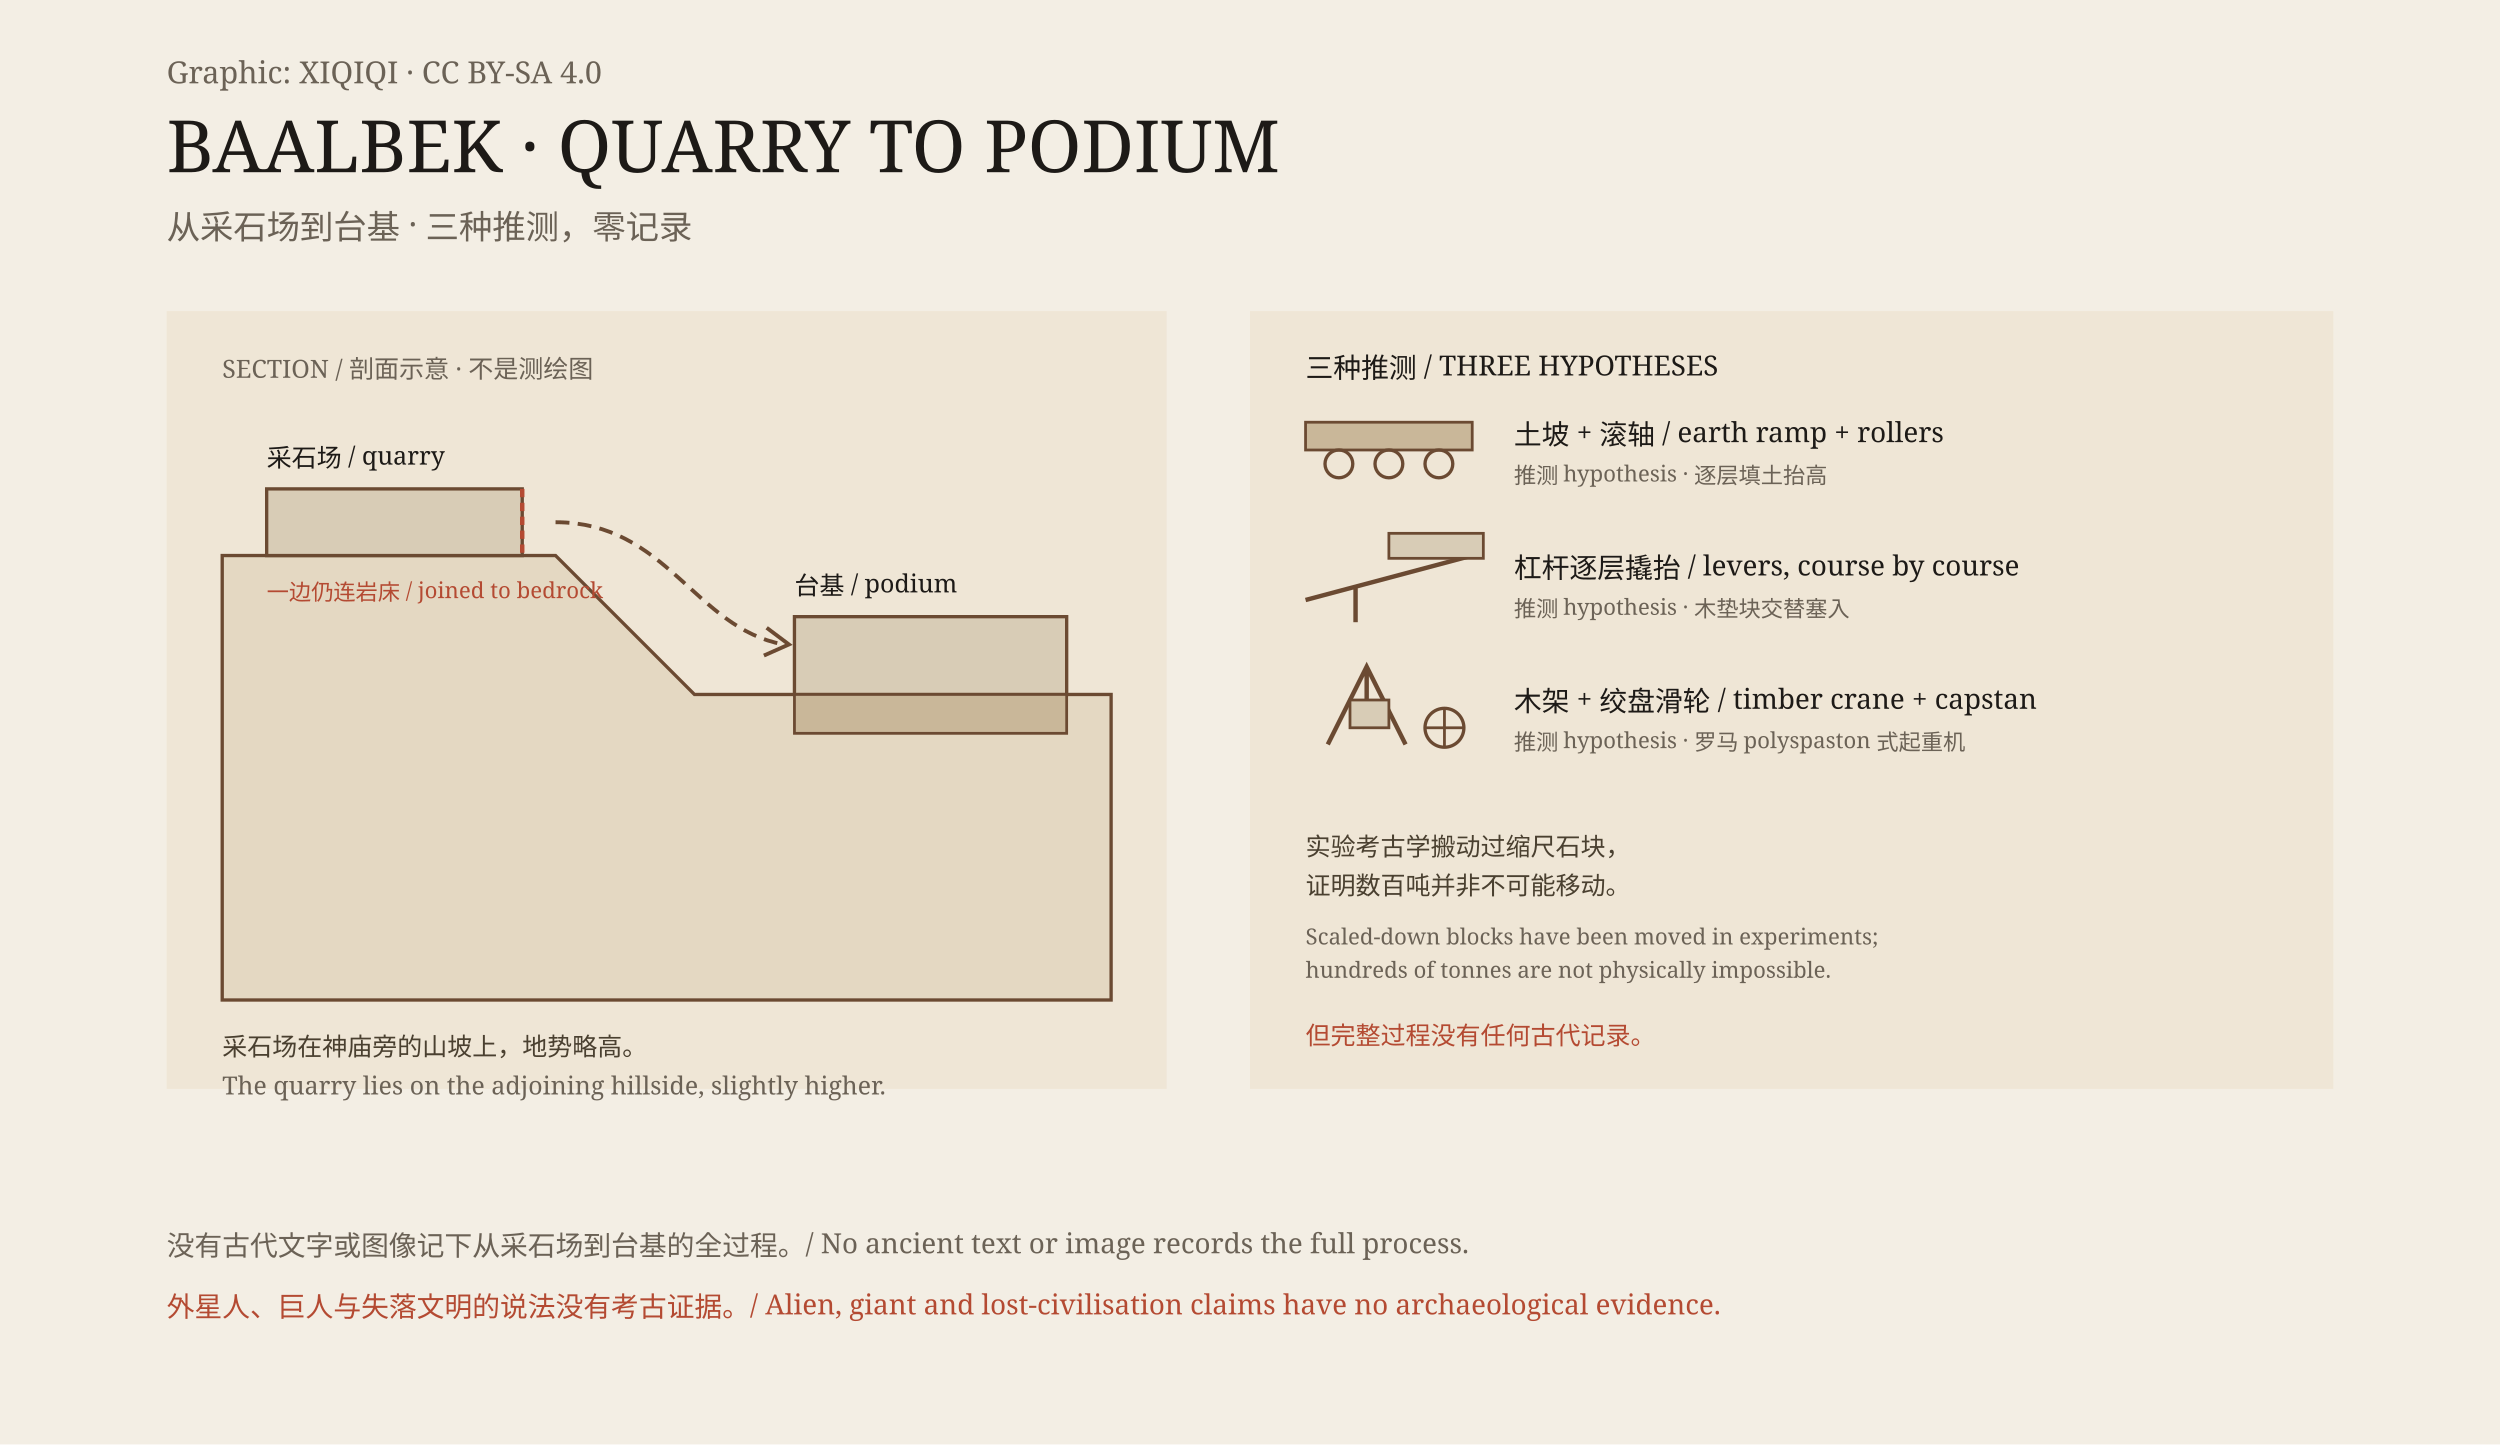
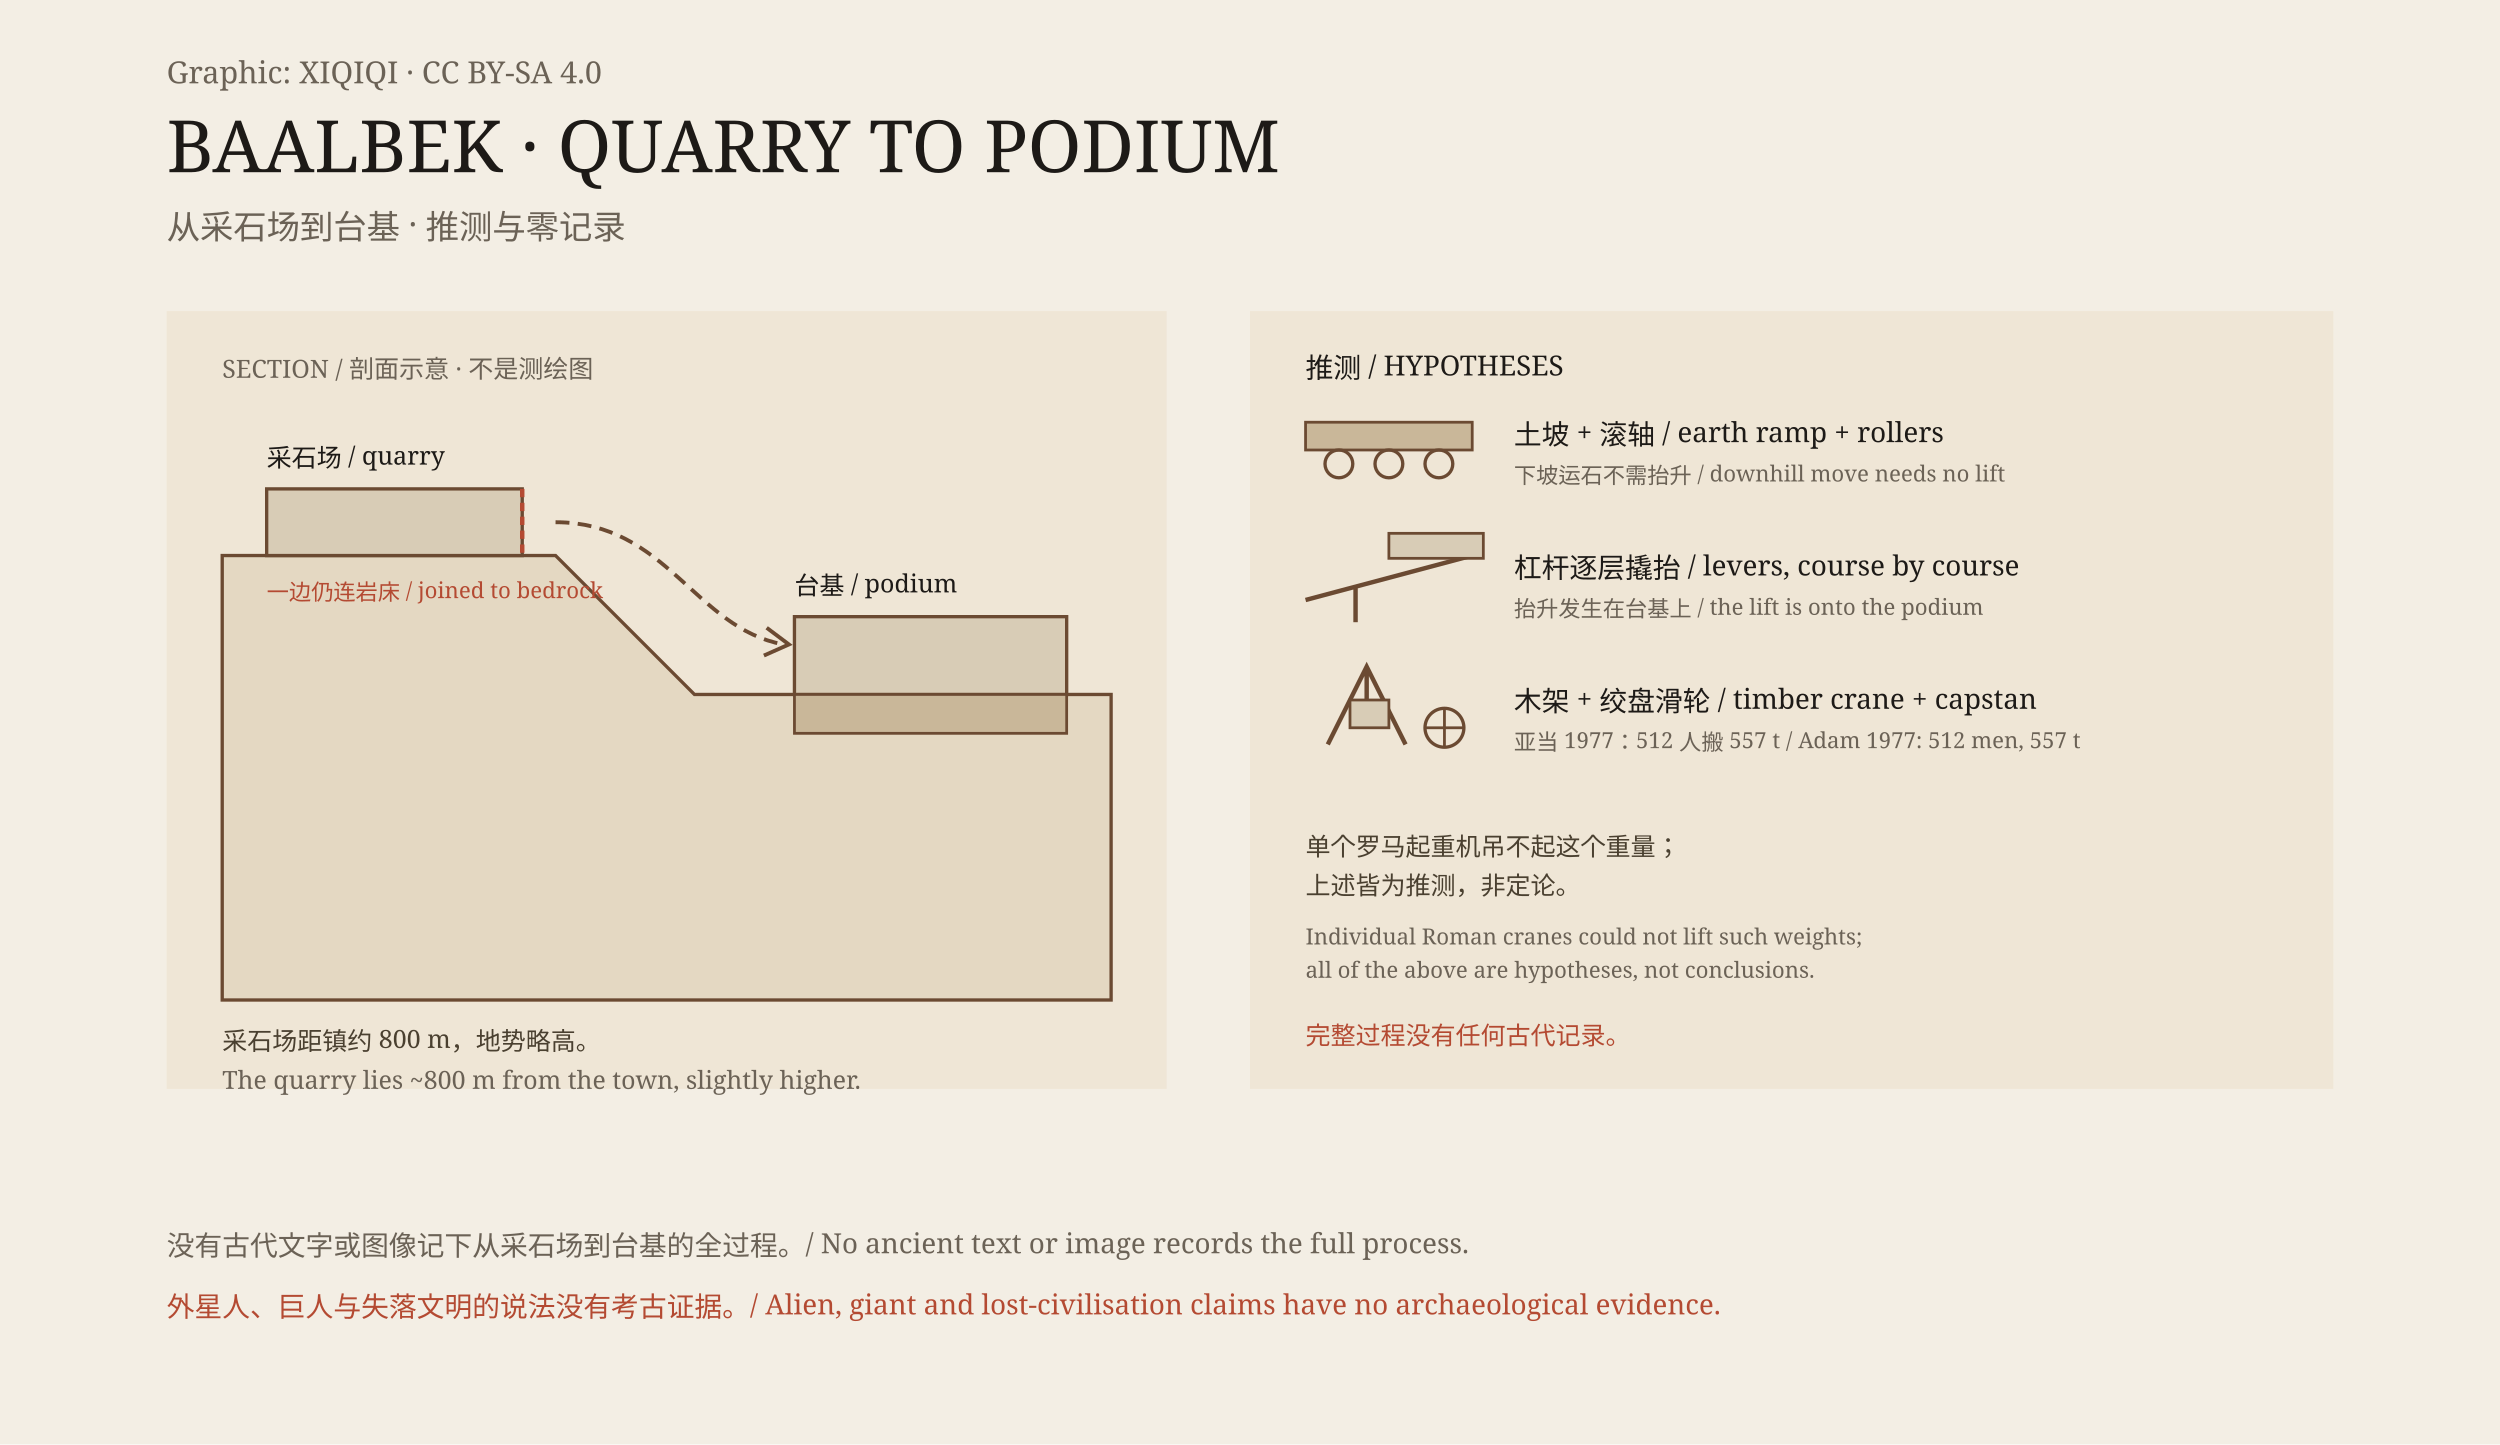
<svg xmlns="http://www.w3.org/2000/svg" viewBox="0 0 900 520" role="img" aria-labelledby="title desc">
  <rect width="900" height="520" fill="#F3EEE4" />
  <text x="60" y="30" font-family="Georgia, serif" font-size="11" fill="#6B6256">Graphic: XIQIQI · CC BY-SA 4.0</text>
  <text x="60" y="62" font-family="Georgia, serif" font-size="26" fill="#1D1A17">BAALBEK · QUARRY TO PODIUM</text>
-   <text x="60" y="86" font-family="Georgia, serif" font-size="12" fill="#6B6256">从采石场到台基 · 三种推测，零记录</text>
+   <text x="60" y="86" font-family="Georgia, serif" font-size="12" fill="#6B6256">从采石场到台基 · 推测与零记录</text>
  <g>
    <rect x="60" y="112" width="360" height="280" fill="#EFE6D6" />
    <text x="80" y="136" font-family="Georgia, serif" font-size="9" fill="#6B6256">SECTION / 剖面示意 · 不是测绘图</text>
    <path d="M80 200 L 200 200 L 250 250 L 400 250 L 400 360 L 80 360 Z" fill="#E4D8C2" stroke="#6B4A32" stroke-width="1.2" />
    <rect x="96" y="176" width="92" height="24" fill="#D8CCB6" stroke="#6B4A32" stroke-width="1.2" />
    <path d="M188 176 V 200" stroke="#B44A32" stroke-width="1.6" stroke-dasharray="3 2" />
    <text x="96" y="168" font-family="Georgia, serif" font-size="9" fill="#1D1A17">采石场 / quarry</text>
    <text x="96" y="216" font-family="Georgia, serif" font-size="8" fill="#B44A32">一边仍连岩床 / joined to bedrock</text>
    <rect x="286" y="222" width="98" height="28" fill="#D8CCB6" stroke="#6B4A32" stroke-width="1.2" />
    <rect x="286" y="250" width="98" height="14" fill="#C9B799" stroke="#6B4A32" stroke-width="1" />
    <text x="286" y="214" font-family="Georgia, serif" font-size="9" fill="#1D1A17">台基 / podium</text>
    <path d="M200 188 C 240 188 250 226 282 232" fill="none" stroke="#6B4A32" stroke-width="1.4" stroke-dasharray="5 3" />
    <path d="M276 226 L 284 232 L 275 236" fill="none" stroke="#6B4A32" stroke-width="1.4" />
-     <text x="80" y="380" font-family="Georgia, serif" font-size="9" fill="#4A4030">采石场在神庙旁的山坡上，地势略高。</text>
-     <text x="80" y="394" font-family="Georgia, serif" font-size="9" fill="#6B6256">The quarry lies on the adjoining hillside, slightly higher.</text>
+     <text x="80" y="378" font-family="Georgia, serif" font-size="9" fill="#4A4030">采石场距镇约 800 m，地势略高。</text>
+     <text x="80" y="392" font-family="Georgia, serif" font-size="9" fill="#6B6256">The quarry lies ~800 m from the town, slightly higher.</text>
  </g>
  <g font-family="Georgia, serif">
    <rect x="450" y="112" width="390" height="280" fill="#EFE6D6" />
-     <text x="470" y="136" font-size="10" fill="#1D1A17">三种推测 / THREE HYPOTHESES</text>
+     <text x="470" y="136" font-size="10" fill="#1D1A17">推测 / HYPOTHESES</text>
    <rect x="470" y="152" width="60" height="10" fill="#C9B799" stroke="#6B4A32" stroke-width="1" />
    <circle cx="482" cy="167" r="5" fill="none" stroke="#6B4A32" stroke-width="1.2" />
    <circle cx="500" cy="167" r="5" fill="none" stroke="#6B4A32" stroke-width="1.2" />
    <circle cx="518" cy="167" r="5" fill="none" stroke="#6B4A32" stroke-width="1.2" />
    <text x="545" y="160" font-size="10" fill="#1D1A17">土坡 + 滚轴 / earth ramp + rollers</text>
-     <text x="545" y="174" font-size="8" fill="#6B6256">推测 hypothesis · 逐层填土抬高</text>
+     <text x="545" y="174" font-size="8" fill="#6B6256">下坡运石不需抬升 / downhill move needs no lift</text>
    <path d="M470 216 L 530 200 M488 211 L 488 224" stroke="#6B4A32" stroke-width="1.6" fill="none" />
    <rect x="500" y="192" width="34" height="9" fill="#D8CCB6" stroke="#6B4A32" stroke-width="1" />
    <text x="545" y="208" font-size="10" fill="#1D1A17">杠杆逐层撬抬 / levers, course by course</text>
-     <text x="545" y="222" font-size="8" fill="#6B6256">推测 hypothesis · 木垫块交替塞入</text>
+     <text x="545" y="222" font-size="8" fill="#6B6256">抬升发生在台基上 / the lift is onto the podium</text>
    <path d="M478 268 L 492 240 L 506 268 M492 240 V 252" stroke="#6B4A32" stroke-width="1.6" fill="none" />
    <rect x="486" y="252" width="14" height="10" fill="#D8CCB6" stroke="#6B4A32" stroke-width="1" />
    <circle cx="520" cy="262" r="7" fill="none" stroke="#6B4A32" stroke-width="1.2" />
    <path d="M520 255 V 269 M513 262 H 527" stroke="#6B4A32" stroke-width="1" />
    <text x="545" y="256" font-size="10" fill="#1D1A17">木架 + 绞盘滑轮 / timber crane + capstan</text>
-     <text x="545" y="270" font-size="8" fill="#6B6256">推测 hypothesis · 罗马 polyspaston 式起重机</text>
-     <text x="470" y="308" font-size="9" fill="#4A4030">实验考古学搬动过缩尺石块，</text>
-     <text x="470" y="322" font-size="9" fill="#4A4030">证明数百吨并非不可能移动。</text>
-     <text x="470" y="340" font-size="8" fill="#6B6256">Scaled-down blocks have been moved in experiments;</text>
-     <text x="470" y="352" font-size="8" fill="#6B6256">hundreds of tonnes are not physically impossible.</text>
-     <text x="470" y="376" font-size="9" fill="#B44A32">但完整过程没有任何古代记录。</text>
+     <text x="545" y="270" font-size="8" fill="#6B6256">亚当 1977：512 人搬 557 t / Adam 1977: 512 men, 557 t</text>
+     <text x="470" y="308" font-size="9" fill="#4A4030">单个罗马起重机吊不起这个重量；</text>
+     <text x="470" y="322" font-size="9" fill="#4A4030">上述皆为推测，非定论。</text>
+     <text x="470" y="340" font-size="8" fill="#6B6256">Individual Roman cranes could not lift such weights;</text>
+     <text x="470" y="352" font-size="8" fill="#6B6256">all of the above are hypotheses, not conclusions.</text>
+     <text x="470" y="376" font-size="9" fill="#B44A32">完整过程没有任何古代记录。</text>
  </g>
  <g font-family="Georgia, serif" font-size="10" fill="#6B6256">
    <text x="60" y="452">没有古代文字或图像记下从采石场到台基的全过程。/ No ancient text or image records the full process.</text>
    <text x="60" y="474" fill="#B44A32">外星人、巨人与失落文明的说法没有考古证据。/ Alien, giant and lost-civilisation claims have no archaeological evidence.</text>
  </g>
</svg>
